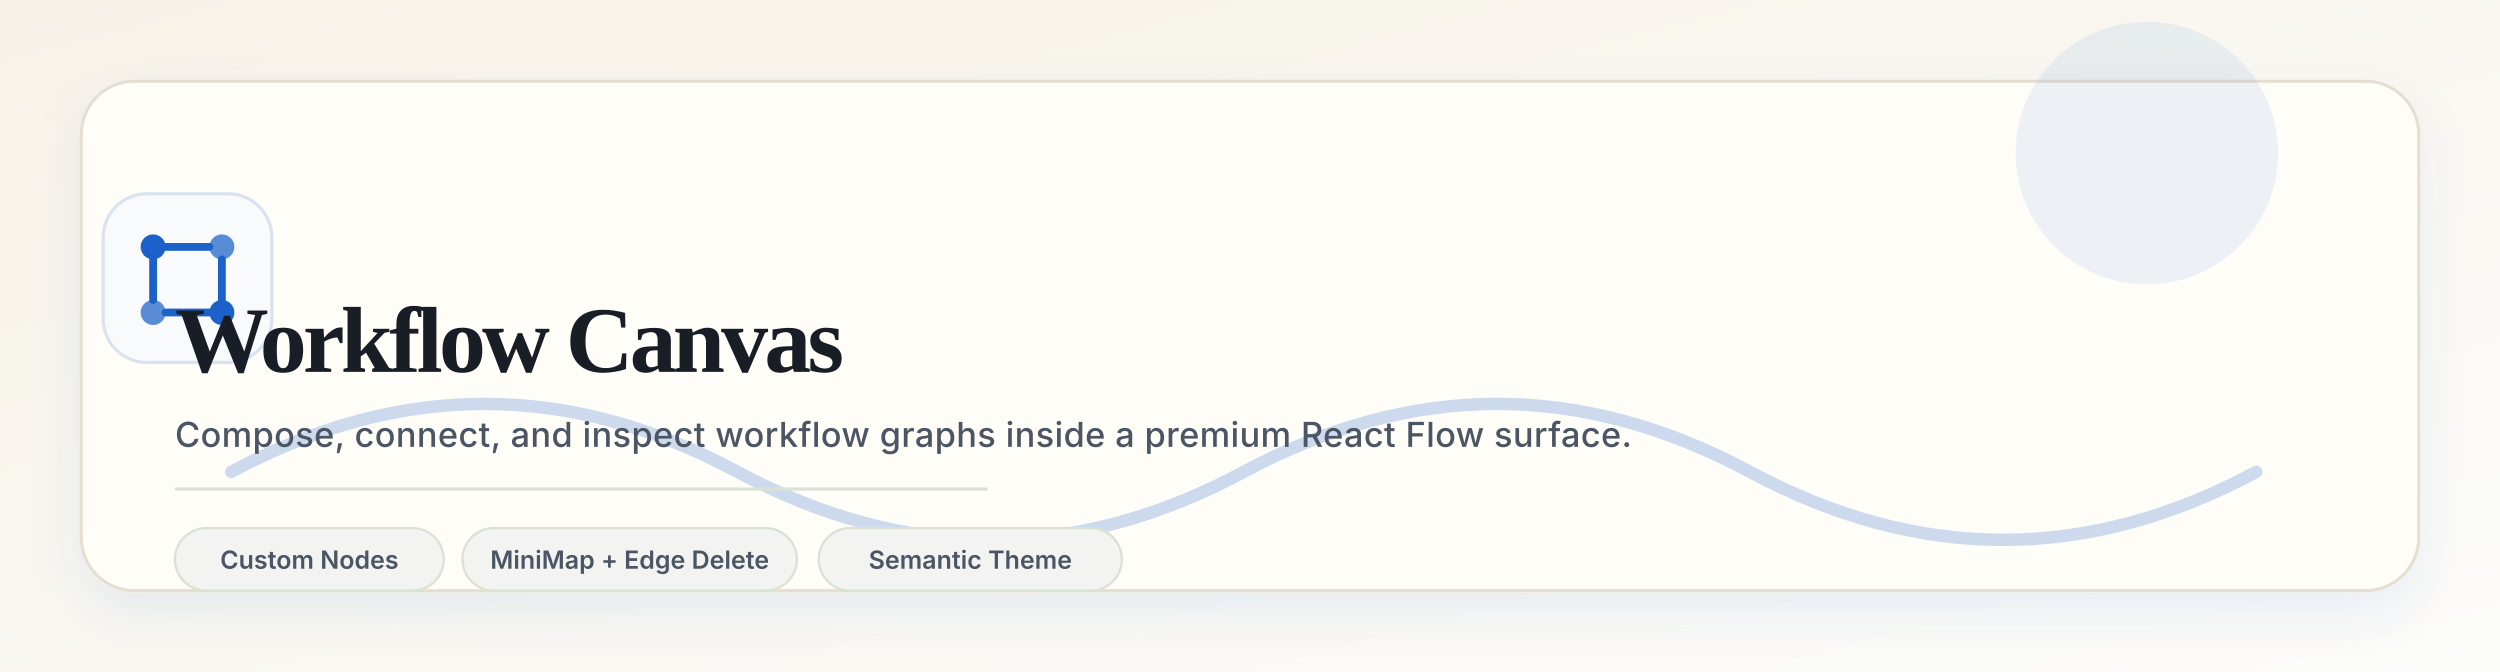
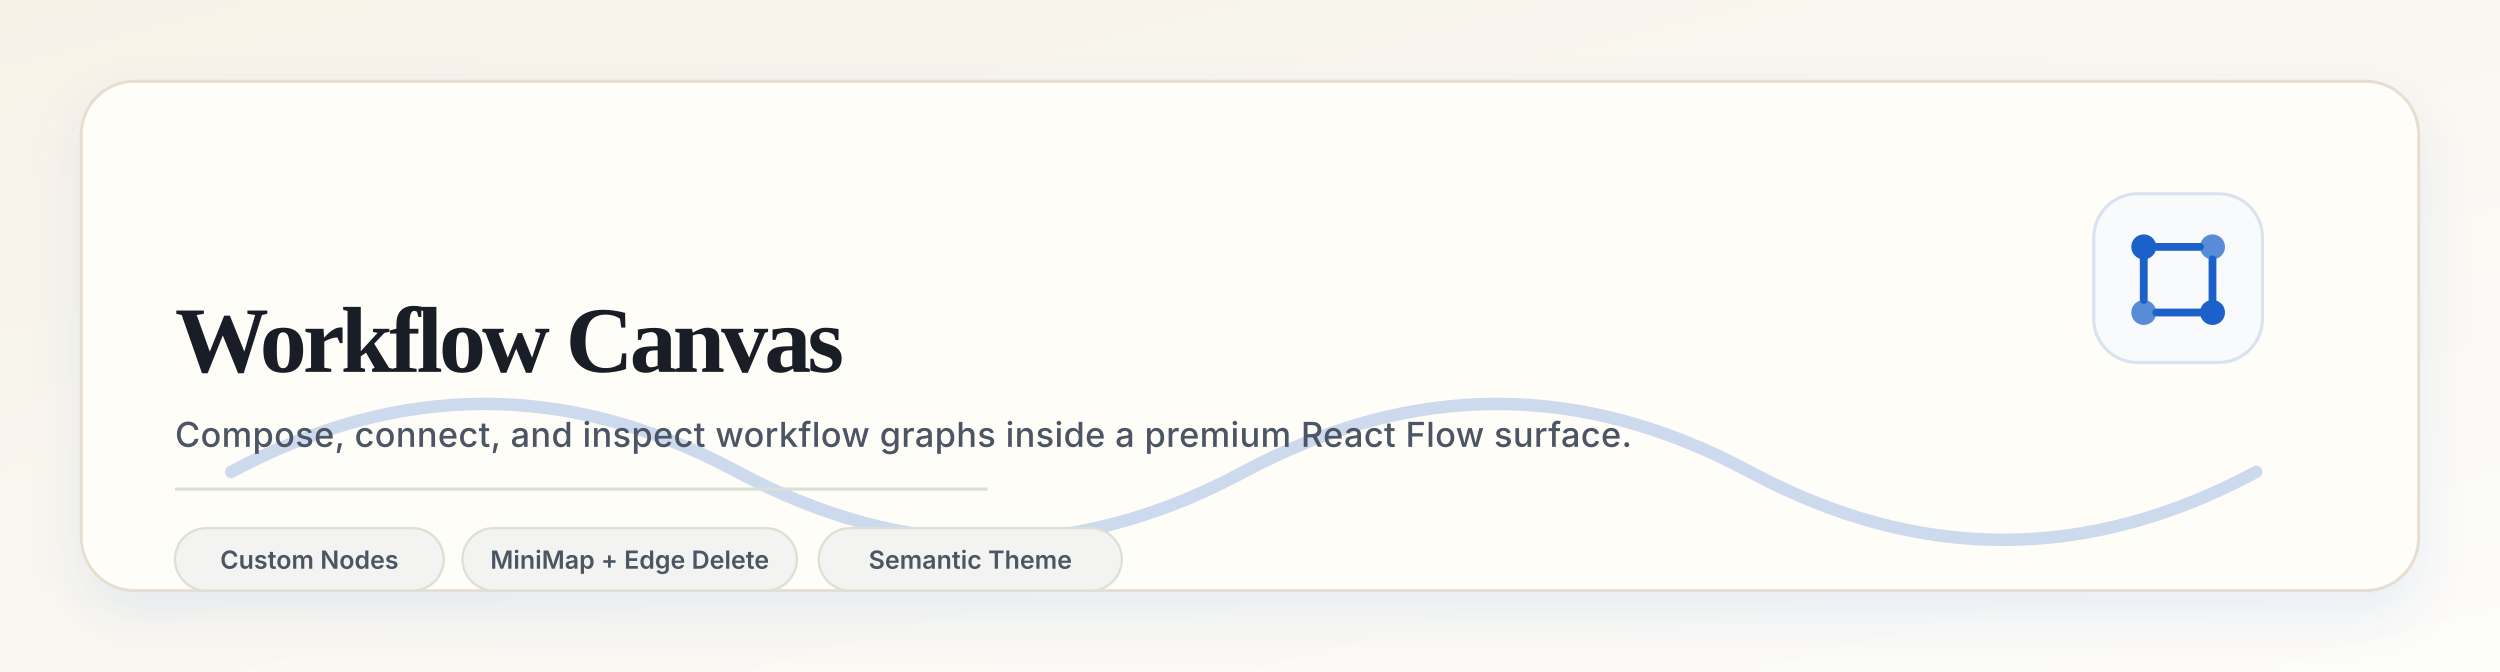
<svg xmlns="http://www.w3.org/2000/svg" viewBox="0 0 1600 430" role="img" aria-labelledby="title desc">
  <defs>
    <linearGradient id="bg" x1="0" y1="0" x2="1" y2="1">
      <stop offset="0%" stop-color="#f7f2e8" />
      <stop offset="100%" stop-color="#fcfcfa" />
    </linearGradient>
    <filter id="cardShadow" x="-20%" y="-20%" width="140%" height="140%">
      <feDropShadow dx="0" dy="14" stdDeviation="16" flood-color="#1b61c9" flood-opacity="0.08" />
    </filter>
  </defs>
  <rect width="1600" height="430" fill="url(#bg)" />
  <g filter="url(#cardShadow)">
    <rect x="52" y="52" width="1496" height="326" rx="34" fill="#fffdf8" stroke="#e6dfd1" stroke-width="2" />
  </g>
-   <circle cx="1374" cy="98" r="84" fill="#1b61c9" opacity="0.08" />
  <path d="M148 302c108-58 216-58 324 0s216 58 324 0 216-58 324 0 216 58 324 0" fill="none" stroke="#1b61c9" stroke-width="8" stroke-linecap="round" opacity="0.22" />
-   <g transform="translate(66 124)">
+   <g transform="translate(1340 124)">
    <rect x="0" y="0" width="108" height="108" rx="28" fill="#f8fafc" stroke="#d9e2ef" stroke-width="2" />
    <circle cx="32" cy="34" r="8" fill="#1b61c9" />
    <circle cx="76" cy="34" r="8" fill="#1b61c9" opacity="0.72" />
    <circle cx="32" cy="76" r="8" fill="#1b61c9" opacity="0.72" />
    <circle cx="76" cy="76" r="8" fill="#1b61c9" />
    <path d="M40 34h28M32 42v26M76 42v26M40 76h28" fill="none" stroke="#1b61c9" stroke-width="5" stroke-linecap="round" />
  </g>
  <text x="112" y="238" fill="#181d26" font-family="Georgia, 'Times New Roman', serif" font-size="60" font-weight="700" letter-spacing="-0.04em">Workflow Canvas</text>
  <text x="112" y="286" fill="#4b5563" font-family="Inter, ui-sans-serif, system-ui, -apple-system, Segoe UI, Roboto, sans-serif" font-size="22" font-weight="500" letter-spacing="0.01em">Compose, connect, and inspect workflow graphs inside a premium React Flow surface.</text>
  <rect x="112" y="312" width="520" height="2" fill="#d9e2d5" />
  <g transform="translate(112 338)">
    <rect x="0" y="0" width="172" height="40" rx="20" fill="#f3f4f1" stroke="#d9e2d4" stroke-width="1.5" />
    <text x="86" y="26" text-anchor="middle" fill="#4b5563" font-family="Inter, ui-sans-serif, system-ui, -apple-system, Segoe UI, Roboto, sans-serif" font-size="16" font-weight="600">Custom Nodes</text>
  </g>
  <g transform="translate(296 338)">
    <rect x="0" y="0" width="214" height="40" rx="20" fill="#f3f4f1" stroke="#d9e2d4" stroke-width="1.5" />
    <text x="107" y="26" text-anchor="middle" fill="#4b5563" font-family="Inter, ui-sans-serif, system-ui, -apple-system, Segoe UI, Roboto, sans-serif" font-size="16" font-weight="600">MiniMap + Edge Delete</text>
  </g>
  <g transform="translate(524 338)">
    <rect x="0" y="0" width="194" height="40" rx="20" fill="#f3f4f1" stroke="#d9e2d4" stroke-width="1.5" />
    <text x="97" y="26" text-anchor="middle" fill="#4b5563" font-family="Inter, ui-sans-serif, system-ui, -apple-system, Segoe UI, Roboto, sans-serif" font-size="16" font-weight="600">Semantic Theme</text>
  </g>
</svg>
